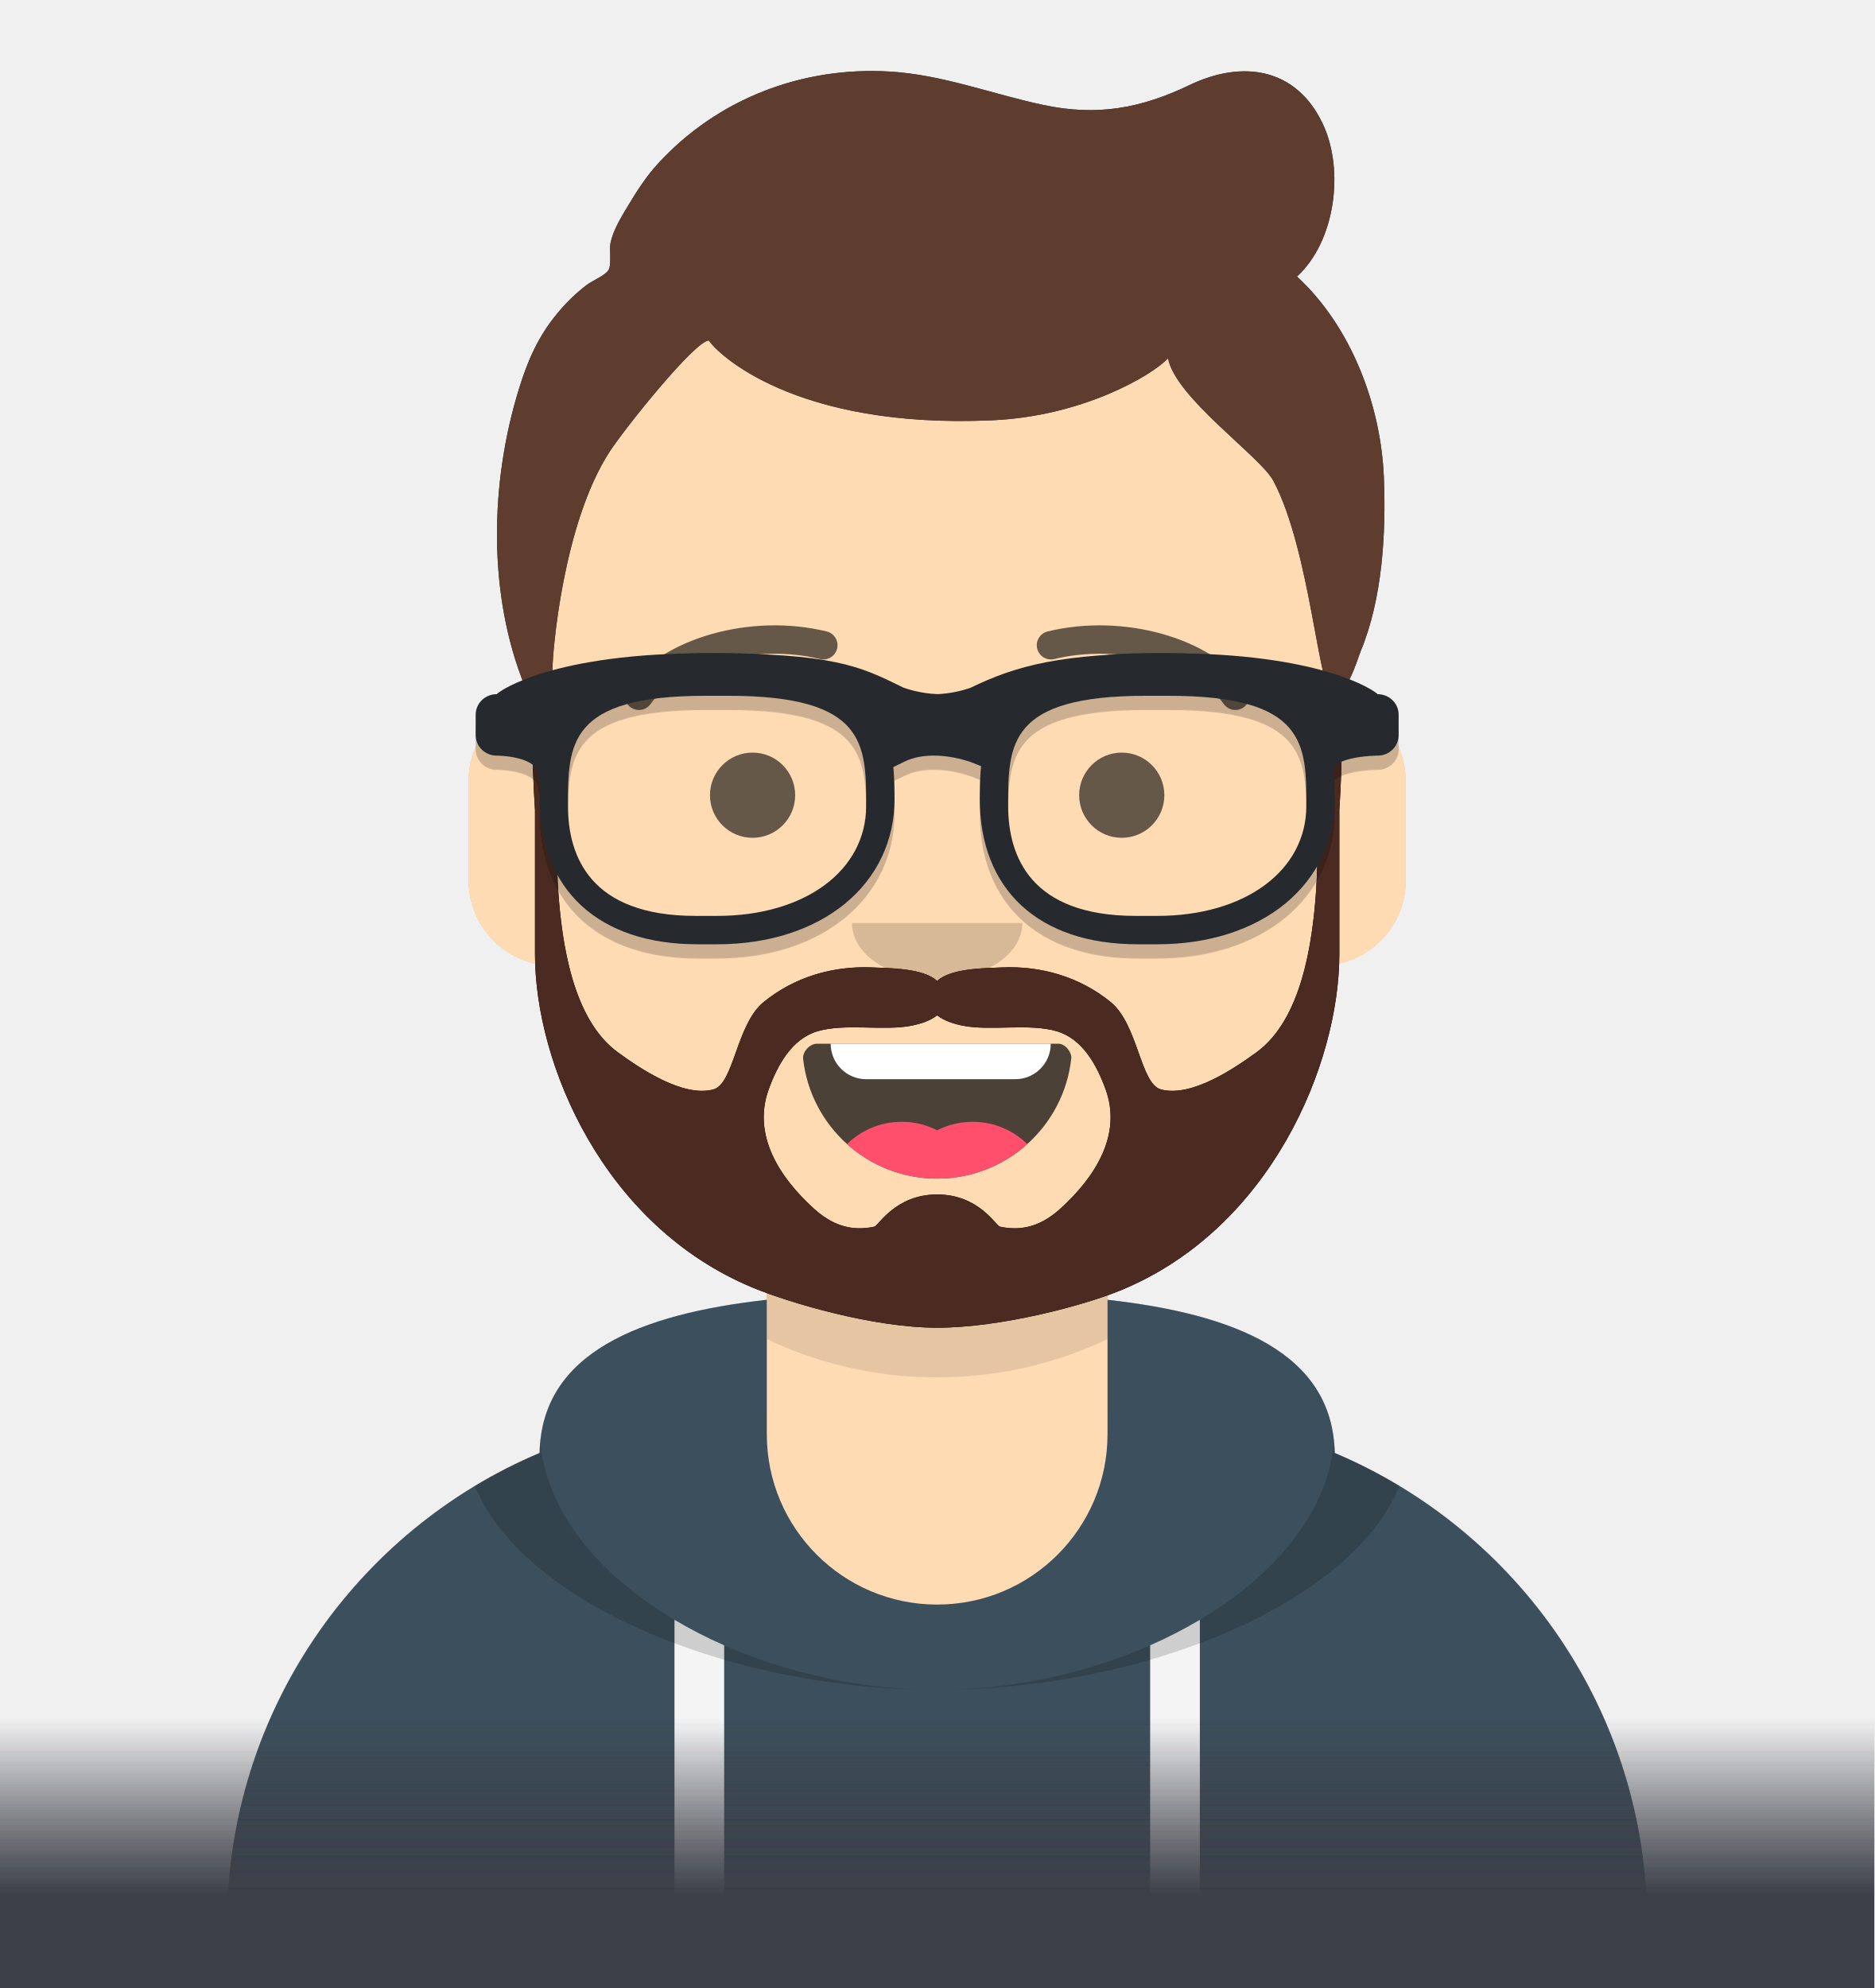
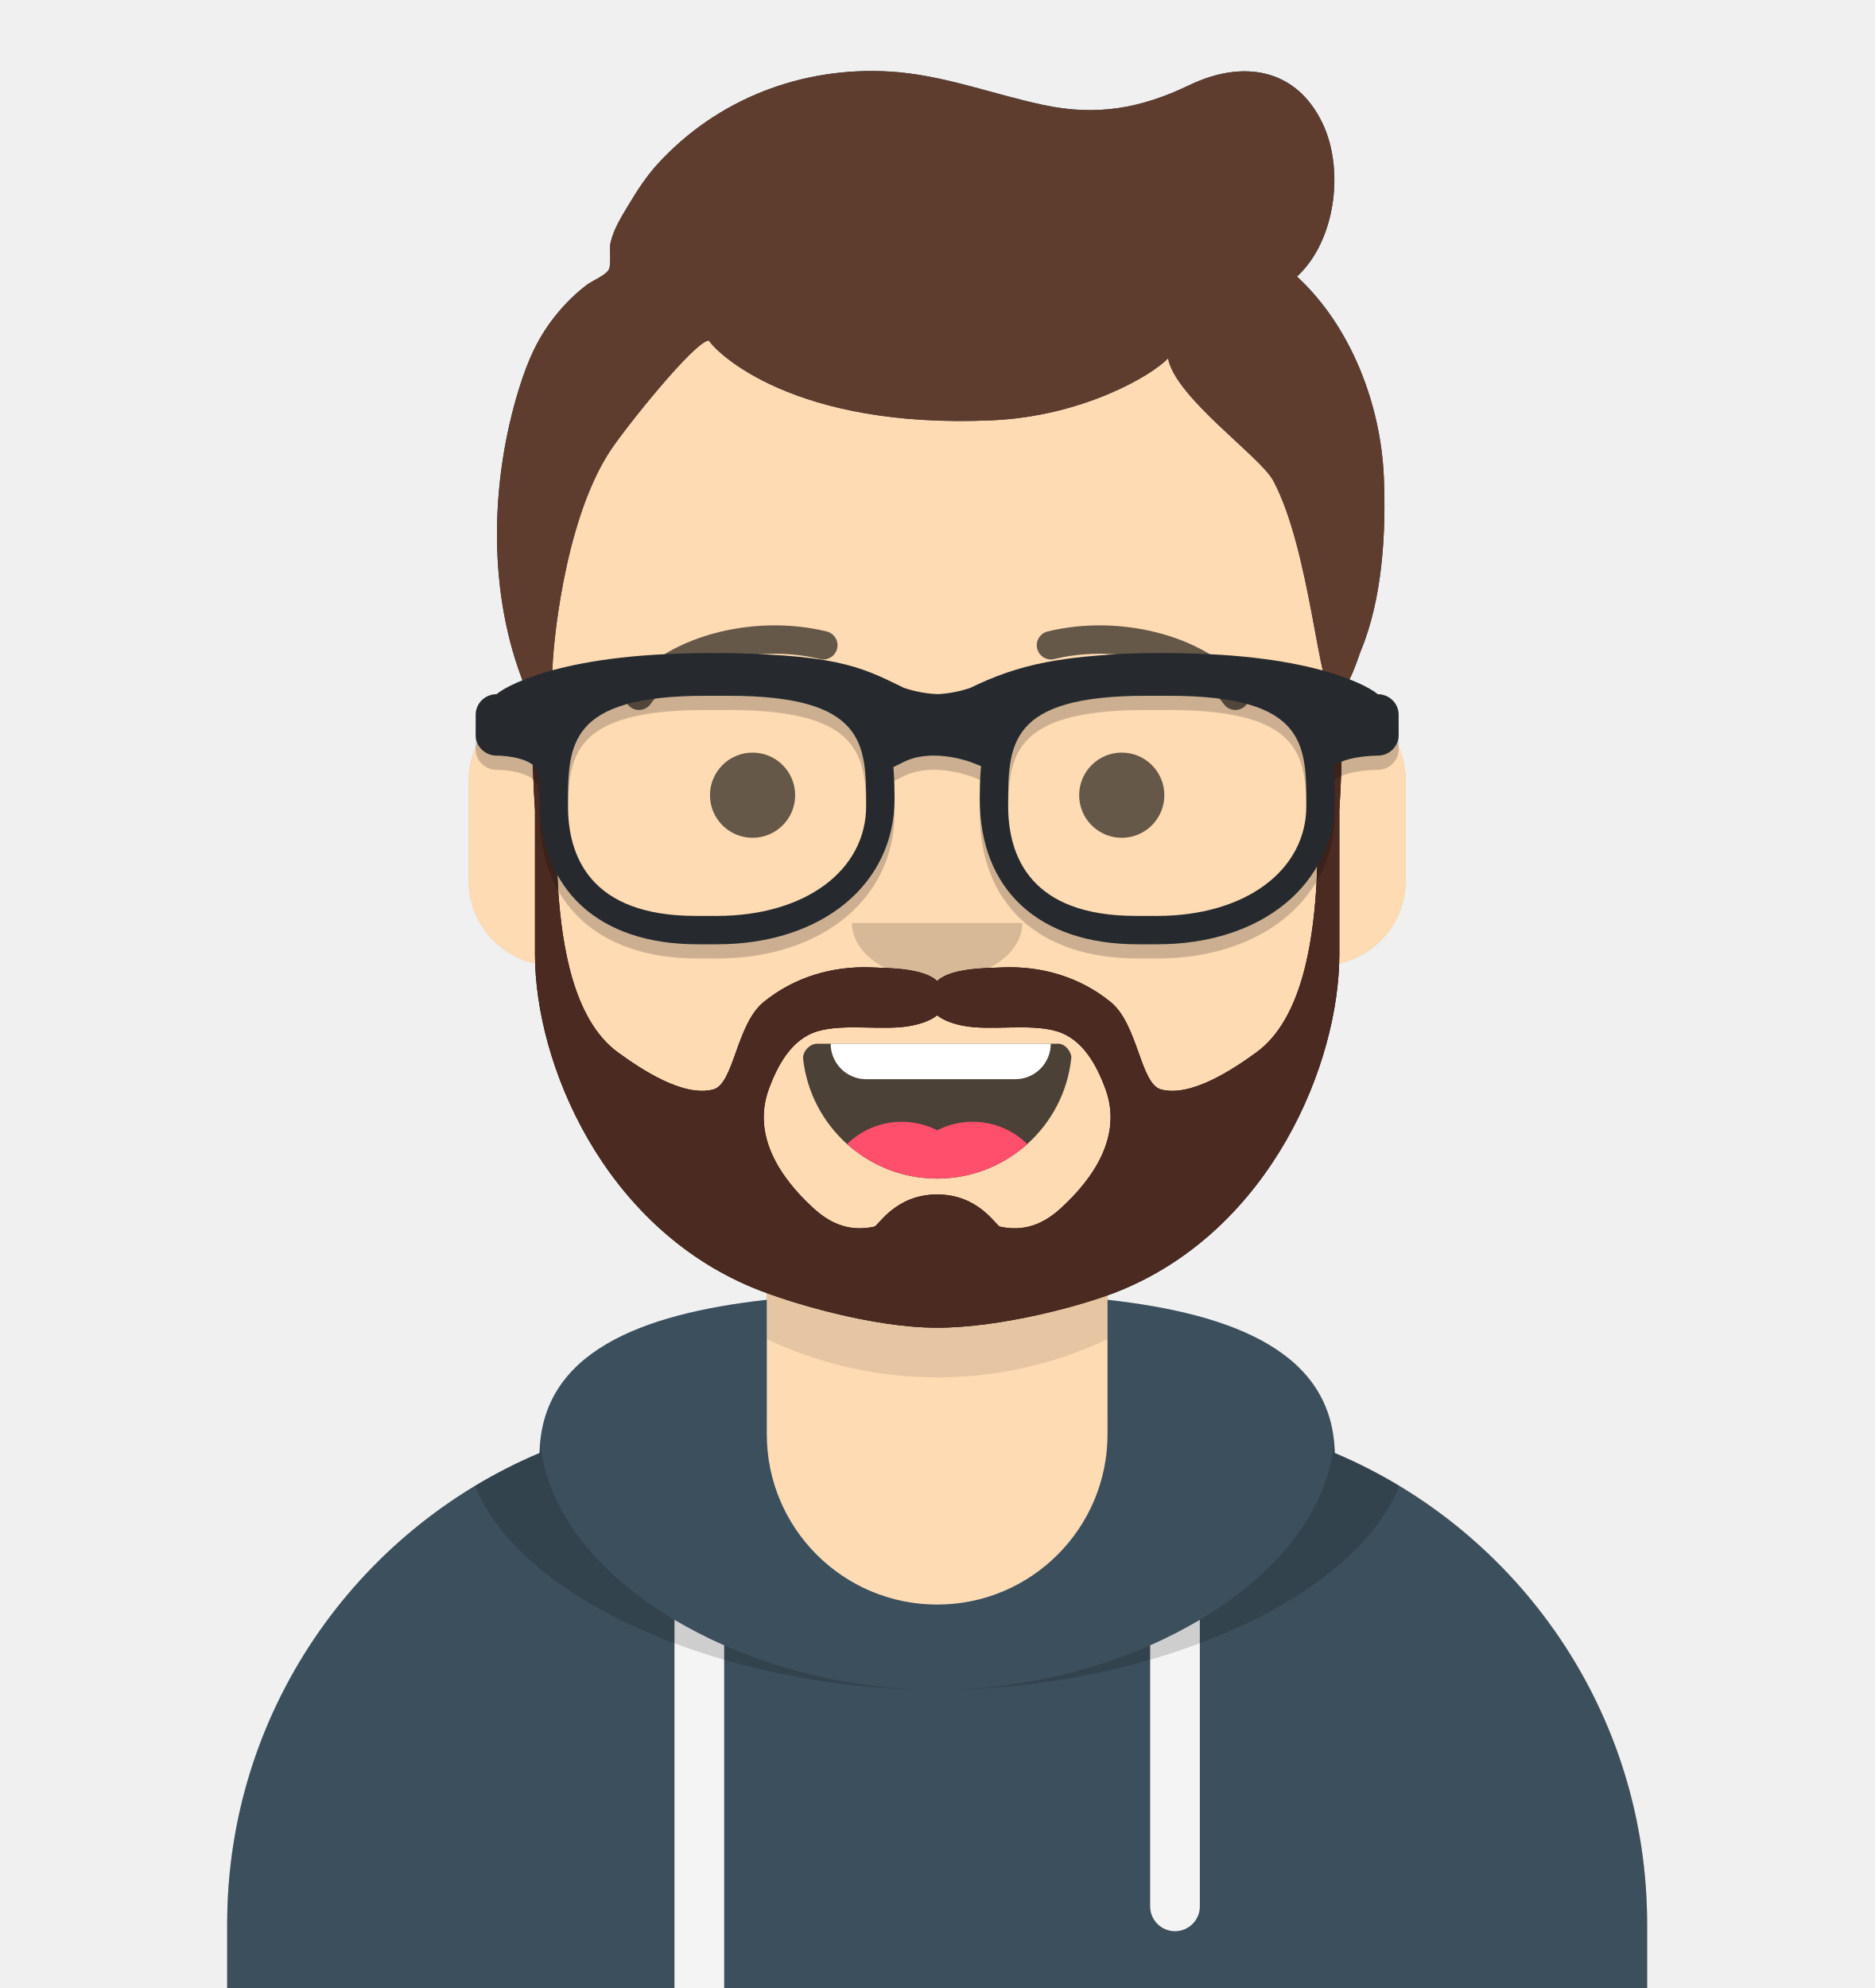
<svg xmlns="http://www.w3.org/2000/svg" xmlns:xlink="http://www.w3.org/1999/xlink" width="264" height="280" viewBox="0 0 264 280">
  <defs>
    <linearGradient id="n" x1="0" x2="0" y1="0" y2="1">
      <stop offset="0%" stop-color="#3C4048" stop-opacity="0" />
      <stop offset="50%" stop-color="#3C4048" />
      <stop offset="100%" stop-color="#3C4048" />
    </linearGradient>
    <path d="M124 144.611V163h4c39.765 0 72 32.235 72 72v9H0v-9c0-39.765 32.235-72 72-72h4v-18.389c-17.237-8.189-29.628-24.924-31.695-44.73C38.48 99.058 34 94.052 34 88V74c0-5.946 4.325-10.882 10-11.834V56c0-30.928 25.072-56 56-56s56 25.072 56 56v6.166c5.675.952 10 5.888 10 11.834v14c0 6.052-4.48 11.058-10.305 11.881-2.067 19.806-14.458 36.541-31.695 44.73" id="a" />
  </defs>
  <g fill="none" fill-rule="evenodd">
    <g />
    <g mask="url(#react-mask-5)">
      <g transform="translate(32 36)">
        <mask id="b" fill="#fff">
          <use xlink:href="#a" />
        </mask>
        <use fill="#D0C6AC" xlink:href="#a" />
        <g mask="url(#b)" fill="#FFDBB4">
          <path d="M0 0h264v280H0z" />
        </g>
        <path d="M156 79v23c0 30.928-25.072 56-56 56s-56-25.072-56-56V79v15c0 30.928 25.072 56 56 56s56-25.072 56-56z" fill-opacity=".1" fill="#000" mask="url(#b)" />
      </g>
      <g transform="translate(0 170)">
        <defs>
          <path d="M108 13.07c-17.919 2.006-31.72 7.482-31.996 21.575C50.146 45.568 32 71.165 32 100.999V110h200v-9c0-29.835-18.146-55.432-44.004-66.355-.276-14.093-14.077-19.57-31.996-21.574V32c0 13.255-10.745 24-24 24s-24-10.745-24-24z" id="c" />
        </defs>
        <mask id="d" fill="#fff">
          <use xlink:href="#c" />
        </mask>
        <use fill="#B7C1DB" xlink:href="#c" />
        <g mask="url(#d)" fill="#3C4F5C">
          <path d="M0 0h264v110H0z" />
        </g>
        <path d="M102 61.74V110h-7V58.15a65 65 0 0 0 7 3.59m67-3.59V98.5a3.5 3.5 0 1 1-7 0V61.74a65 65 0 0 0 7-3.59" fill="#F4F4F4" mask="url(#d)" />
        <path d="M90.96 12.724C75.91 15.571 65.5 21.243 65.5 32.308 65.5 52.02 98.538 68 132 68s66.5-15.98 66.5-35.692c0-11.065-10.41-16.737-25.46-19.584 9.085 3.35 14.96 8.982 14.96 18.353C188 51.469 160.179 68 132 68S76 51.469 76 31.077c0-9.37 5.875-15.003 14.96-18.353" fill-opacity=".16" fill="#000" mask="url(#d)" />
      </g>
      <g fill="#000">
        <g transform="translate(78 134)">
          <defs>
            <path d="M35.118 15.128C36.176 24.62 44.226 32 54 32c9.804 0 17.874-7.426 18.892-16.96.082-.767-.775-2.04-1.85-2.04H37.088c-1.08 0-2.075 1.178-1.97 2.128" id="e" />
          </defs>
          <mask id="f" fill="#fff">
            <use xlink:href="#e" />
          </mask>
          <use fill-opacity=".7" xlink:href="#e" />
          <rect fill="#FFF" mask="url(#f)" x="39" y="2" width="31" height="16" rx="5" />
          <g mask="url(#f)" fill="#FF4F6D">
            <g transform="translate(38 24)">
              <circle cx="11" cy="11" r="11" />
              <circle cx="21" cy="11" r="11" />
            </g>
          </g>
        </g>
        <path d="M120 130c0 4.418 5.373 8 12 8s12-3.582 12-8" fill-opacity=".16" />
        <g transform="translate(76 90)" fill-opacity=".6">
          <circle cx="30" cy="22" r="6" />
          <circle cx="82" cy="22" r="6" />
        </g>
        <path d="M91.63 99.159c3.915-5.51 14.648-8.599 23.893-6.329a2 2 0 0 0 .954-3.884c-10.737-2.636-23.165.941-28.107 7.894a2 2 0 0 0 3.26 2.318m80.74.001c-3.915-5.51-14.648-8.598-23.893-6.328a2 2 0 0 1-.954-3.884c10.737-2.637 23.165.94 28.107 7.893a2 2 0 0 1-3.26 2.318" fill-rule="nonzero" fill-opacity=".6" />
      </g>
      <defs>
        <path id="g" d="M0 0h264v280H0z" />
        <path d="M183.68 38.949c5.406-4.95 6.707-14.987 3.638-21.5-3.769-7.995-11.417-8.997-18.746-5.48-6.908 3.315-13.057 4.419-20.622 2.813-7.258-1.541-14.144-4.26-21.647-4.706-12.325-.733-24.3 3.839-32.7 13.053-1.603 1.758-2.894 3.768-4.115 5.805-.976 1.63-2.077 3.38-2.493 5.258-.198.894.17 3.098-.275 3.83-.48.79-2.296 1.515-3.069 2.102-1.567 1.189-2.924 2.53-4.18 4.047-2.666 3.222-4.133 6.587-5.368 10.572-4.102 13.245-4.45 28.998.854 42.004.707 1.734 2.898 5.352 4.186 1.638.255-.734-.334-3.194-.333-3.935.005-2.72 1.506-20.729 8.047-30.817 2.13-3.284 11.973-15.58 13.984-15.68 1.065 1.693 11.88 12.51 39.942 11.242 12.662-.572 22.4-6.26 24.738-8.727 1.028 5.533 12.992 13.816 14.815 17.224 5.267 9.846 6.435 30.304 8.445 30.265s3.453-5.237 3.867-6.23c3.072-7.375 3.595-16.632 3.267-24.559-.427-10.202-4.638-21.226-12.235-28.22" id="k" />
      </defs>
      <mask id="h" fill="#fff">
        <use xlink:href="#g" />
      </mask>
      <g />
      <g mask="url(#h)">
        <g transform="translate(-1)">
          <g transform="translate(49 72)">
            <defs>
              <path d="M101.428 98.169c-2.513 2.294-5.19 3.325-8.575 2.604-.582-.124-2.957-4.538-8.853-4.538-5.897 0-8.27 4.414-8.853 4.538-3.385.721-6.062-.31-8.576-2.604-4.725-4.313-8.654-10.26-6.293-16.75 1.23-3.382 3.232-7.095 6.873-8.173 3.887-1.15 9.346-.002 13.264-.788 1.27-.254 2.656-.707 3.585-1.458.929.75 2.316 1.204 3.585 1.458 3.918.786 9.376-.362 13.264.788 3.64 1.078 5.642 4.79 6.873 8.173 2.361 6.49-1.568 12.437-6.294 16.75M140.081 26c-3.41 8.4-2.093 18.858-2.724 27.676-.513 7.167-2.02 17.91-8.384 22.539-3.255 2.367-9.179 6.345-13.431 5.235-2.927-.764-3.24-9.16-7.087-12.303-4.363-3.565-9.812-5.131-15.306-4.89-2.37.105-7.165.08-9.15 1.903-1.983-1.823-6.777-1.798-9.148-1.902-5.494-.242-10.943 1.324-15.306 4.889-3.847 3.143-4.16 11.54-7.087 12.303-4.252 1.11-10.176-2.868-13.431-5.235-6.365-4.63-7.87-15.372-8.384-22.54-.63-8.817.686-19.275-2.724-27.675-1.66 0-.565 16.129-.565 16.129v20.356c.032 15.288 9.581 38.17 30.754 46.908C63.286 111.53 75.015 115 84 115s20.714-3.14 25.892-5.277c21.173-8.737 30.722-31.95 30.754-47.238V42.13S141.74 26 140.081 26" id="i" />
            </defs>
            <mask id="j" fill="#fff">
              <use xlink:href="#i" />
            </mask>
            <use fill="#000" xlink:href="#i" />
            <g mask="url(#j)" fill="#4a2a21">
              <path d="M-32 0h264v244H-32z" />
            </g>
          </g>
          <mask id="l" fill="#fff">
            <use xlink:href="#k" />
          </mask>
          <use fill="#28354B" xlink:href="#k" />
          <g mask="url(#l)" fill="#5e3d2e">
            <path d="M0 0h264v280H0z" />
          </g>
          <g transform="translate(62 85)">
            <defs>
              <filter x="-.8%" y="-2.4%" width="101.5%" height="109.8%" filterUnits="objectBoundingBox" id="m">
                <feOffset dy="2" in="SourceAlpha" result="shadowOffsetOuter1" />
                <feColorMatrix values="0 0 0 0 0 0 0 0 0 0 0 0 0 0 0 0 0 0 0.2 0" in="shadowOffsetOuter1" result="shadowMatrixOuter1" />
                <feMerge>
                  <feMergeNode in="shadowMatrixOuter1" />
                  <feMergeNode in="SourceGraphic" />
                </feMerge>
              </filter>
            </defs>
            <g filter="url(#m)" transform="translate(6 7)" fill="#252C2F" fill-rule="nonzero">
              <path d="M34 41h-2.758C17.315 41 9 33.336 9 20.5 9 10.127 10.817 0 32.53 0h2.94C57.183 0 59 10.127 59 20.5 59 32.569 48.721 41 34 41M32.385 6C13 6 13 12.841 13 21.502 13 28.572 16.116 37 30.97 37H34c12.365 0 21-6.373 21-15.498C55 12.84 55 6 35.615 6zM96 41h-2.758C79.315 41 71 33.336 71 20.5 71 10.127 72.817 0 94.53 0h2.94C119.183 0 121 10.127 121 20.5 121 32.569 110.721 41 96 41M94.385 6C75 6 75 12.841 75 21.502 75 28.572 78.12 37 92.97 37H96c12.365 0 21-6.373 21-15.498C117 12.84 117 6 97.615 6z" />
              <path d="M2.955 5.772C3.645 5.096 11.21 0 32.5 0c17.851 0 21.63 1.853 27.35 4.652l.419.207c.398.14 2.431.83 4.81.907a17 17 0 0 0 4.563-.869C76.17 1.722 82.562 0 97.5 0c21.29 0 28.854 5.096 29.545 5.772 1.634 0 2.955 1.29 2.955 2.885v2.886c0 1.596-1.32 2.886-2.955 2.886 0 0-6.901 0-6.901 2.886 0 2.885-1.962-4.176-1.962-5.772v-2.81c-3.603-1.38-10.054-3.947-20.682-3.947-11.842 0-17.739 2.1-22.798 4.185l.057.137-.003 1.986-2.217 5.35L69.8 15.36c-.244-.097-.772-.27-1.504-.451-2.04-.503-4.137-.656-5.992-.276q-1.021.21-1.891.633l-2.643 1.29-2.643-5.16.117-2.295.08-.195c-4.362-2.033-8.385-4.12-22.824-4.12-10.628 0-17.078 2.565-20.682 3.944v2.812c0 1.596-2.954 8.657-2.954 5.772 0-2.886-5.91-2.886-5.91-2.886-1.63 0-2.954-1.29-2.954-2.886V8.657c0-1.595 1.324-2.885 2.955-2.885" />
-               <path fill="url(#n)" d="M-100 150h300v50h-300z" />
            </g>
          </g>
        </g>
      </g>
    </g>
  </g>
</svg>
